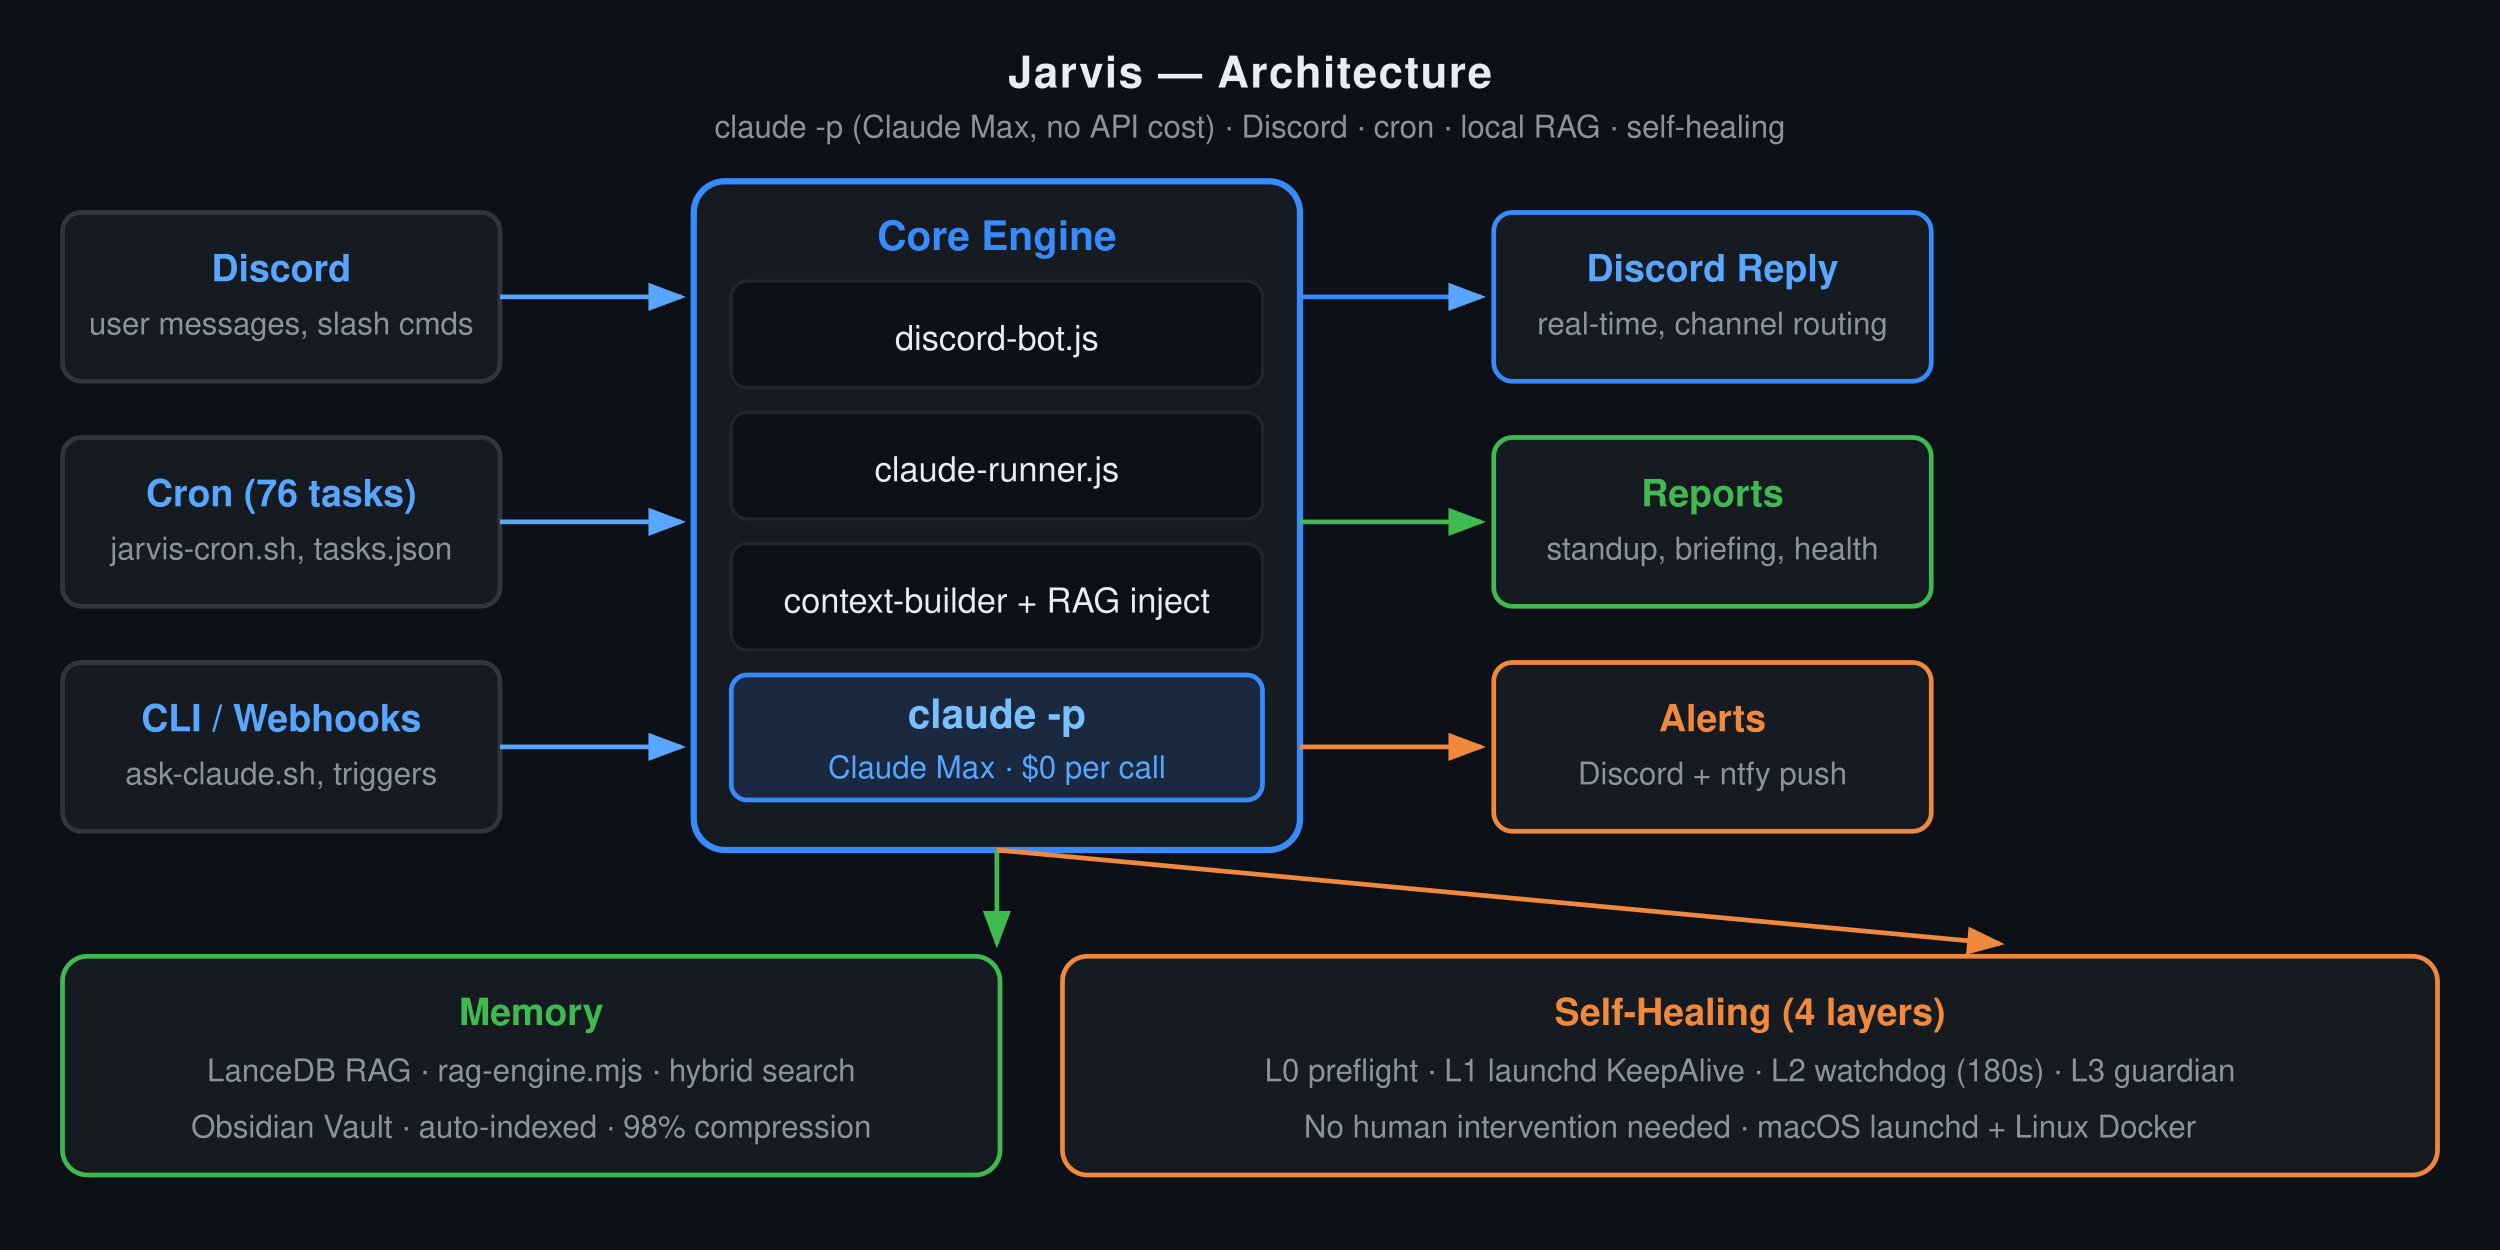
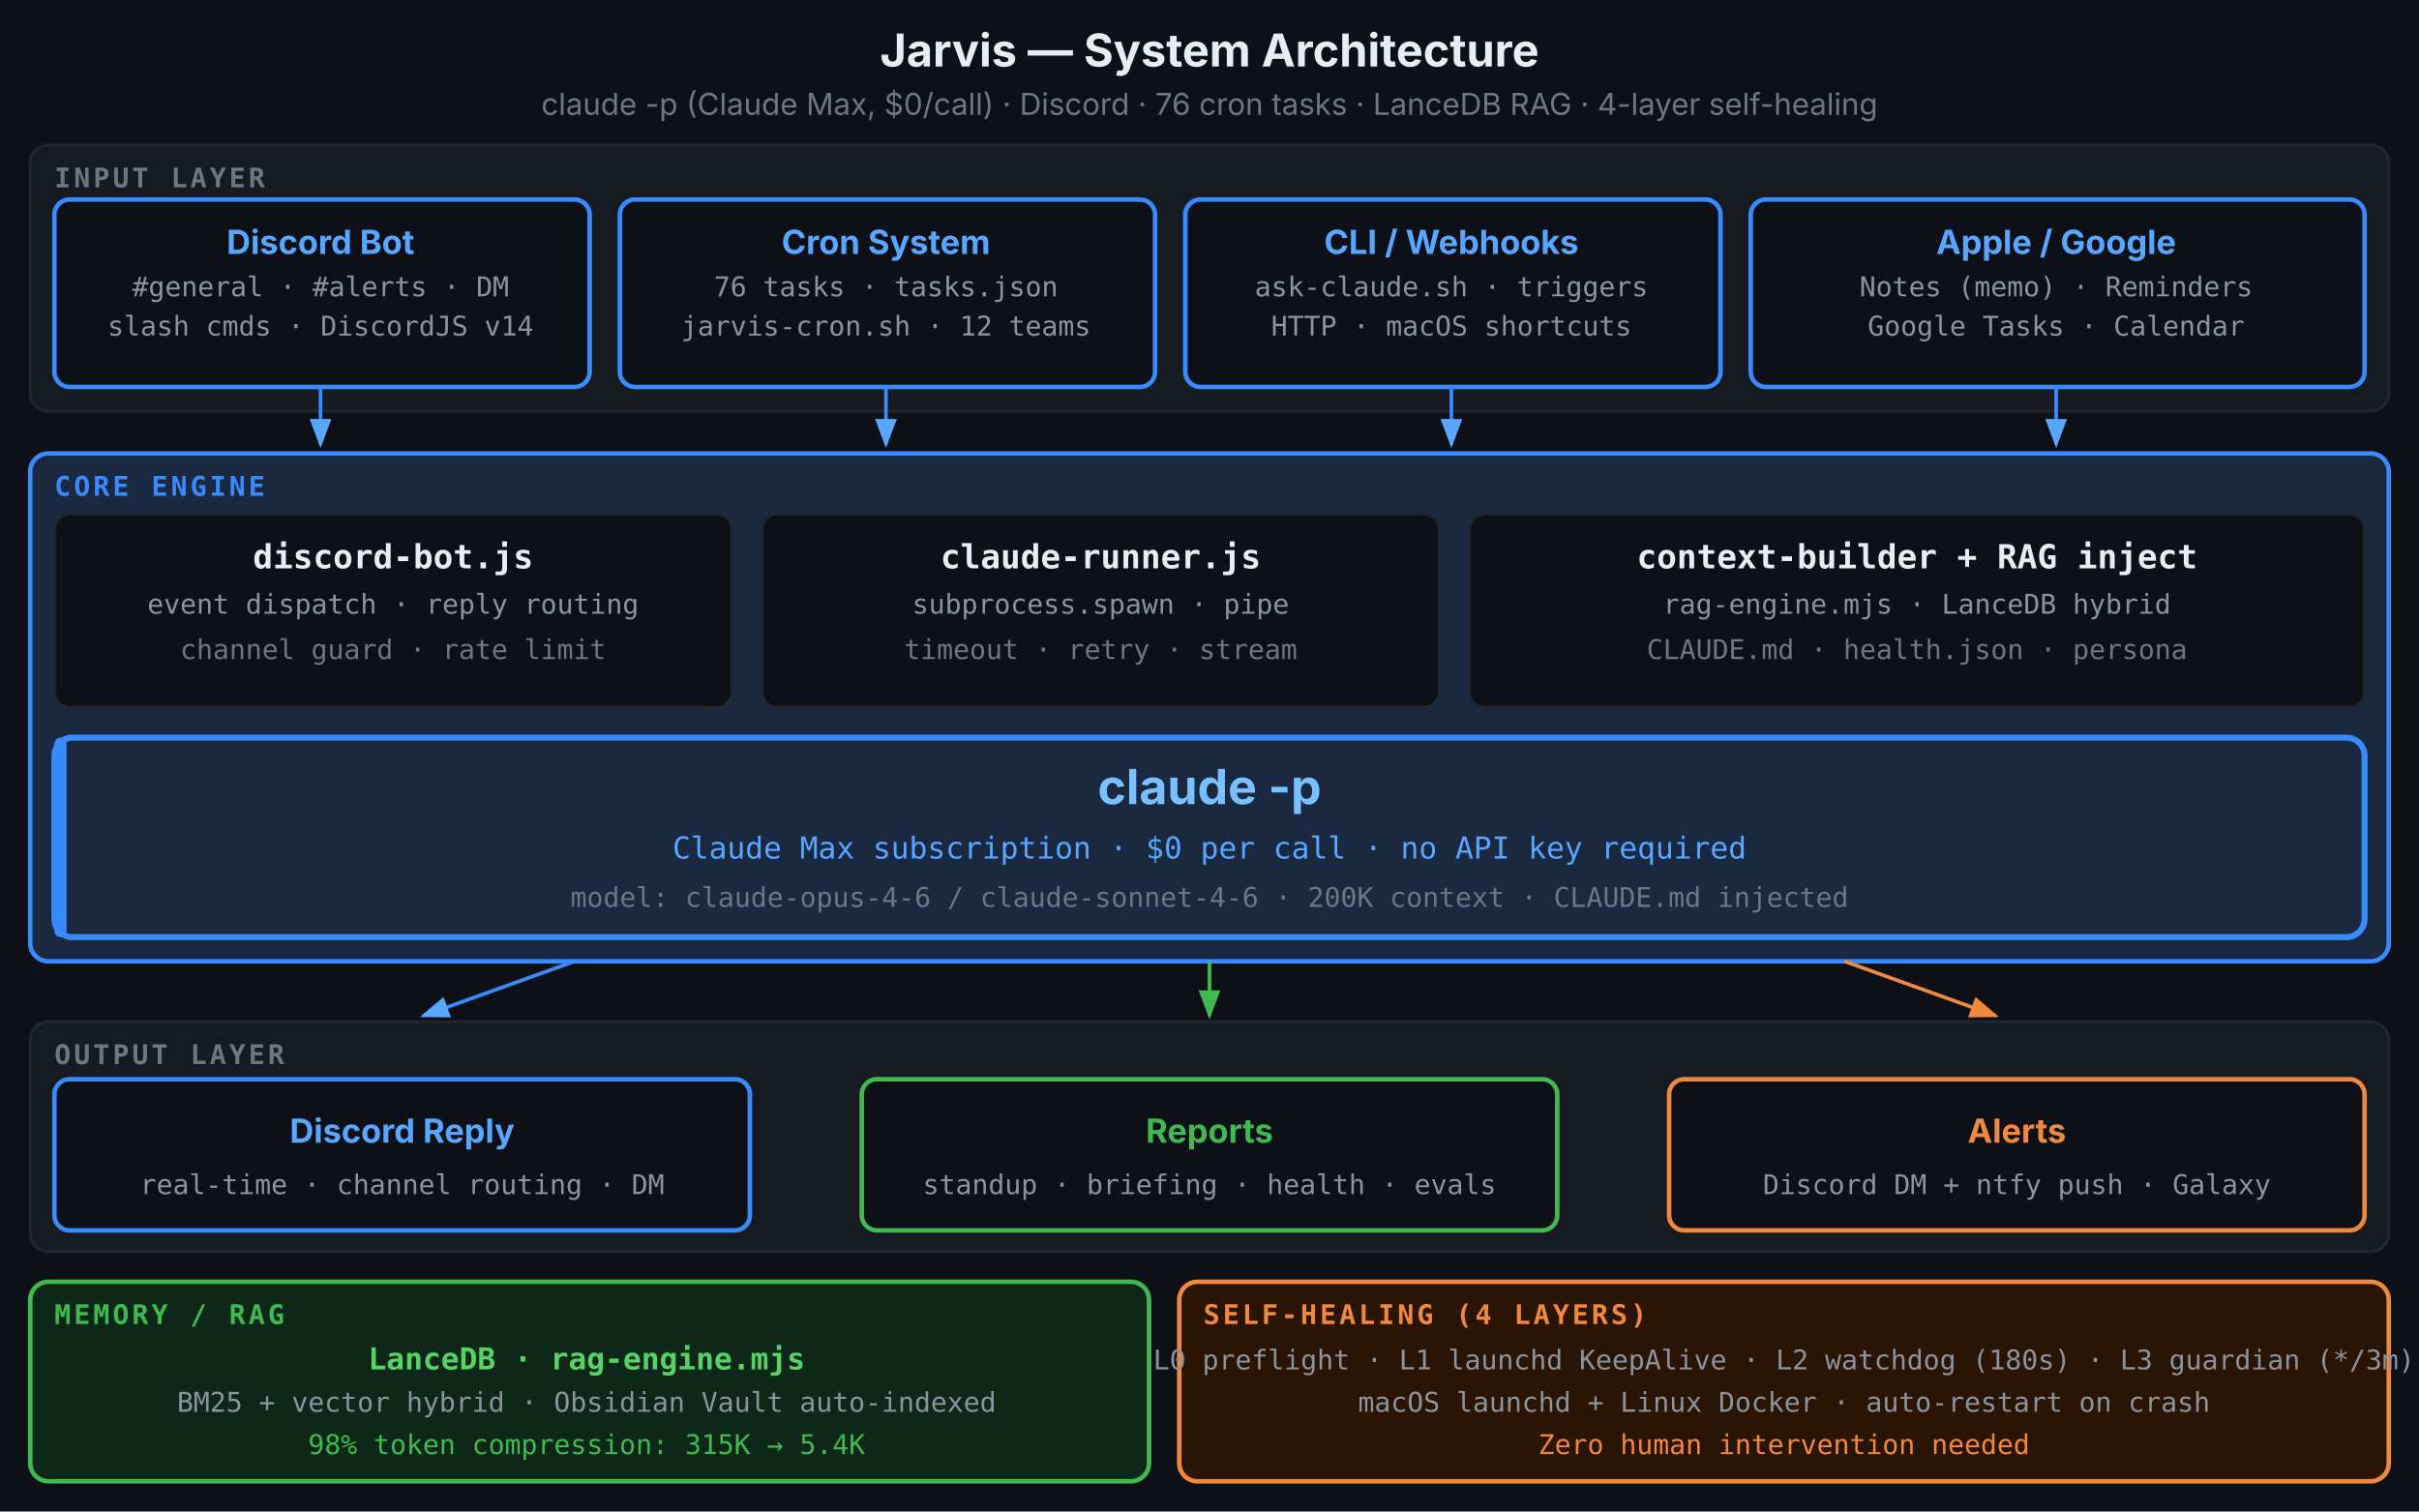
- <svg xmlns="http://www.w3.org/2000/svg" viewBox="0 0 800 400" width="800" height="400">
+ <svg xmlns="http://www.w3.org/2000/svg" width="800" height="500" viewBox="0 0 800 500">
  <defs>
-     <marker id="arr" markerWidth="8" markerHeight="6" refX="7" refY="3" orient="auto">
+     <marker id="a" markerWidth="8" markerHeight="6" refX="7" refY="3" orient="auto">
      <polygon points="0 0,8 3,0 6" fill="#58a6ff" />
    </marker>
-     <marker id="arr-g" markerWidth="8" markerHeight="6" refX="7" refY="3" orient="auto">
+     <marker id="ag" markerWidth="8" markerHeight="6" refX="7" refY="3" orient="auto">
      <polygon points="0 0,8 3,0 6" fill="#3fb950" />
    </marker>
-     <marker id="arr-o" markerWidth="8" markerHeight="6" refX="7" refY="3" orient="auto">
+     <marker id="ao" markerWidth="8" markerHeight="6" refX="7" refY="3" orient="auto">
      <polygon points="0 0,8 3,0 6" fill="#f0883e" />
    </marker>
+     <marker id="ap" markerWidth="8" markerHeight="6" refX="7" refY="3" orient="auto">
+       <polygon points="0 0,8 3,0 6" fill="#a371f7" />
+     </marker>
+     <marker id="ad" markerWidth="8" markerHeight="6" refX="7" refY="3" orient="auto">
+       <polygon points="0 0,8 3,0 6" fill="#6e7681" />
+     </marker>
  </defs>
-   <rect width="800" height="400" fill="#0d1117" />
-   <text x="400" y="28" text-anchor="middle" font-family="-apple-system,BlinkMacSystemFont,'Segoe UI',Helvetica,Arial,sans-serif" font-size="14" font-weight="700" fill="#e6edf3" letter-spacing="0.5">Jarvis — Architecture</text>
-   <text x="400" y="44" text-anchor="middle" font-family="-apple-system,BlinkMacSystemFont,'Segoe UI',Helvetica,Arial,sans-serif" font-size="10" fill="#8b949e">claude -p (Claude Max, no API cost)  ·  Discord  ·  cron  ·  local RAG  ·  self-healing</text>
-   <rect x="20" y="68" width="140" height="54" rx="6" fill="#161b22" stroke="#30363d" stroke-width="1.5" />
-   <text x="90" y="90" text-anchor="middle" font-family="-apple-system,BlinkMacSystemFont,'Segoe UI',Helvetica,Arial,sans-serif" font-size="12" font-weight="600" fill="#58a6ff">Discord</text>
-   <text x="90" y="107" text-anchor="middle" font-family="-apple-system,BlinkMacSystemFont,'Segoe UI',Helvetica,Arial,sans-serif" font-size="10" fill="#8b949e">user messages, slash cmds</text>
-   <rect x="20" y="140" width="140" height="54" rx="6" fill="#161b22" stroke="#30363d" stroke-width="1.5" />
-   <text x="90" y="162" text-anchor="middle" font-family="-apple-system,BlinkMacSystemFont,'Segoe UI',Helvetica,Arial,sans-serif" font-size="12" font-weight="600" fill="#58a6ff">Cron (76 tasks)</text>
-   <text x="90" y="179" text-anchor="middle" font-family="-apple-system,BlinkMacSystemFont,'Segoe UI',Helvetica,Arial,sans-serif" font-size="10" fill="#8b949e">jarvis-cron.sh, tasks.json</text>
-   <rect x="20" y="212" width="140" height="54" rx="6" fill="#161b22" stroke="#30363d" stroke-width="1.5" />
-   <text x="90" y="234" text-anchor="middle" font-family="-apple-system,BlinkMacSystemFont,'Segoe UI',Helvetica,Arial,sans-serif" font-size="12" font-weight="600" fill="#58a6ff">CLI / Webhooks</text>
-   <text x="90" y="251" text-anchor="middle" font-family="-apple-system,BlinkMacSystemFont,'Segoe UI',Helvetica,Arial,sans-serif" font-size="10" fill="#8b949e">ask-claude.sh, triggers</text>
-   <line x1="160" y1="95" x2="218" y2="95" stroke="#58a6ff" stroke-width="1.5" marker-end="url(#arr)" />
-   <line x1="160" y1="167" x2="218" y2="167" stroke="#58a6ff" stroke-width="1.5" marker-end="url(#arr)" />
-   <line x1="160" y1="239" x2="218" y2="239" stroke="#58a6ff" stroke-width="1.5" marker-end="url(#arr)" />
-   <rect x="222" y="58" width="194" height="214" rx="10" fill="#161b22" stroke="#388bfd" stroke-width="2" />
-   <text x="319" y="80" text-anchor="middle" font-family="-apple-system,BlinkMacSystemFont,'Segoe UI',Helvetica,Arial,sans-serif" font-size="13" font-weight="700" fill="#388bfd">Core Engine</text>
-   <rect x="234" y="90" width="170" height="34" rx="5" fill="#0d1117" stroke="#21262d" stroke-width="1" />
-   <text x="319" y="112" text-anchor="middle" font-family="-apple-system,BlinkMacSystemFont,'Segoe UI',Helvetica,Arial,sans-serif" font-size="11" fill="#e6edf3">discord-bot.js</text>
-   <rect x="234" y="132" width="170" height="34" rx="5" fill="#0d1117" stroke="#21262d" stroke-width="1" />
-   <text x="319" y="154" text-anchor="middle" font-family="-apple-system,BlinkMacSystemFont,'Segoe UI',Helvetica,Arial,sans-serif" font-size="11" fill="#e6edf3">claude-runner.js</text>
-   <rect x="234" y="174" width="170" height="34" rx="5" fill="#0d1117" stroke="#21262d" stroke-width="1" />
-   <text x="319" y="196" text-anchor="middle" font-family="-apple-system,BlinkMacSystemFont,'Segoe UI',Helvetica,Arial,sans-serif" font-size="11" fill="#e6edf3">context-builder + RAG inject</text>
-   <rect x="234" y="216" width="170" height="40" rx="5" fill="#1a2840" stroke="#388bfd" stroke-width="1.5" />
-   <text x="319" y="233" text-anchor="middle" font-family="-apple-system,BlinkMacSystemFont,'Segoe UI',Helvetica,Arial,sans-serif" font-size="13" font-weight="700" fill="#79c0ff">claude -p</text>
-   <text x="319" y="249" text-anchor="middle" font-family="-apple-system,BlinkMacSystemFont,'Segoe UI',Helvetica,Arial,sans-serif" font-size="10" fill="#58a6ff">Claude Max  ·  $0 per call</text>
-   <line x1="416" y1="95" x2="474" y2="95" stroke="#388bfd" stroke-width="1.5" marker-end="url(#arr)" />
-   <line x1="416" y1="167" x2="474" y2="167" stroke="#3fb950" stroke-width="1.5" marker-end="url(#arr-g)" />
-   <line x1="416" y1="239" x2="474" y2="239" stroke="#f0883e" stroke-width="1.5" marker-end="url(#arr-o)" />
-   <rect x="478" y="68" width="140" height="54" rx="6" fill="#161b22" stroke="#388bfd" stroke-width="1.5" />
-   <text x="548" y="90" text-anchor="middle" font-family="-apple-system,BlinkMacSystemFont,'Segoe UI',Helvetica,Arial,sans-serif" font-size="12" font-weight="600" fill="#58a6ff">Discord Reply</text>
-   <text x="548" y="107" text-anchor="middle" font-family="-apple-system,BlinkMacSystemFont,'Segoe UI',Helvetica,Arial,sans-serif" font-size="10" fill="#8b949e">real-time, channel routing</text>
-   <rect x="478" y="140" width="140" height="54" rx="6" fill="#161b22" stroke="#3fb950" stroke-width="1.5" />
-   <text x="548" y="162" text-anchor="middle" font-family="-apple-system,BlinkMacSystemFont,'Segoe UI',Helvetica,Arial,sans-serif" font-size="12" font-weight="600" fill="#3fb950">Reports</text>
-   <text x="548" y="179" text-anchor="middle" font-family="-apple-system,BlinkMacSystemFont,'Segoe UI',Helvetica,Arial,sans-serif" font-size="10" fill="#8b949e">standup, briefing, health</text>
-   <rect x="478" y="212" width="140" height="54" rx="6" fill="#161b22" stroke="#f0883e" stroke-width="1.5" />
-   <text x="548" y="234" text-anchor="middle" font-family="-apple-system,BlinkMacSystemFont,'Segoe UI',Helvetica,Arial,sans-serif" font-size="12" font-weight="600" fill="#f0883e">Alerts</text>
-   <text x="548" y="251" text-anchor="middle" font-family="-apple-system,BlinkMacSystemFont,'Segoe UI',Helvetica,Arial,sans-serif" font-size="10" fill="#8b949e">Discord + ntfy push</text>
-   <line x1="319" y1="272" x2="319" y2="302" stroke="#3fb950" stroke-width="1.5" marker-end="url(#arr-g)" />
-   <line x1="319" y1="272" x2="640" y2="302" stroke="#f0883e" stroke-width="1.5" marker-end="url(#arr-o)" />
-   <rect x="20" y="306" width="300" height="70" rx="8" fill="#161b22" stroke="#3fb950" stroke-width="1.5" />
-   <text x="170" y="328" text-anchor="middle" font-family="-apple-system,BlinkMacSystemFont,'Segoe UI',Helvetica,Arial,sans-serif" font-size="12" font-weight="700" fill="#3fb950">Memory</text>
-   <text x="170" y="346" text-anchor="middle" font-family="-apple-system,BlinkMacSystemFont,'Segoe UI',Helvetica,Arial,sans-serif" font-size="10" fill="#8b949e">LanceDB RAG  ·  rag-engine.mjs  ·  hybrid search</text>
-   <text x="170" y="364" text-anchor="middle" font-family="-apple-system,BlinkMacSystemFont,'Segoe UI',Helvetica,Arial,sans-serif" font-size="10" fill="#8b949e">Obsidian Vault  ·  auto-indexed  ·  98% compression</text>
-   <rect x="340" y="306" width="440" height="70" rx="8" fill="#161b22" stroke="#f0883e" stroke-width="1.5" />
-   <text x="560" y="328" text-anchor="middle" font-family="-apple-system,BlinkMacSystemFont,'Segoe UI',Helvetica,Arial,sans-serif" font-size="12" font-weight="700" fill="#f0883e">Self-Healing (4 layers)</text>
-   <text x="560" y="346" text-anchor="middle" font-family="-apple-system,BlinkMacSystemFont,'Segoe UI',Helvetica,Arial,sans-serif" font-size="10" fill="#8b949e">L0 preflight  ·  L1 launchd KeepAlive  ·  L2 watchdog (180s)  ·  L3 guardian</text>
-   <text x="560" y="364" text-anchor="middle" font-family="-apple-system,BlinkMacSystemFont,'Segoe UI',Helvetica,Arial,sans-serif" font-size="10" fill="#8b949e">No human intervention needed  ·  macOS launchd + Linux Docker</text>
+   <rect width="800" height="500" fill="#0d1117" />
+   <text x="400" y="22" text-anchor="middle" font-family="-apple-system,BlinkMacSystemFont,'Segoe UI',sans-serif" font-size="15" font-weight="700" fill="#e6edf3">Jarvis — System Architecture</text>
+   <text x="400" y="38" text-anchor="middle" font-family="-apple-system,BlinkMacSystemFont,'Segoe UI',sans-serif" font-size="10" fill="#6e7681">claude -p (Claude Max, $0/call)  ·  Discord  ·  76 cron tasks  ·  LanceDB RAG  ·  4-layer self-healing</text>
+   <rect x="10" y="48" width="780" height="88" rx="6" fill="#161b22" stroke="#21262d" stroke-width="1" />
+   <text x="18" y="62" font-family="monospace" font-size="9" font-weight="700" fill="#6e7681" letter-spacing="1">INPUT LAYER</text>
+   <rect x="18" y="66" width="177" height="62" rx="5" fill="#0d1117" stroke="#388bfd" stroke-width="1.5" />
+   <text x="106" y="84" text-anchor="middle" font-family="-apple-system,BlinkMacSystemFont,'Segoe UI',sans-serif" font-size="11" font-weight="700" fill="#58a6ff">Discord Bot</text>
+   <text x="106" y="98" text-anchor="middle" font-family="monospace" font-size="9" fill="#8b949e">#general · #alerts · DM</text>
+   <text x="106" y="111" text-anchor="middle" font-family="monospace" font-size="9" fill="#8b949e">slash cmds · DiscordJS v14</text>
+   <rect x="205" y="66" width="177" height="62" rx="5" fill="#0d1117" stroke="#388bfd" stroke-width="1.5" />
+   <text x="293" y="84" text-anchor="middle" font-family="-apple-system,BlinkMacSystemFont,'Segoe UI',sans-serif" font-size="11" font-weight="700" fill="#58a6ff">Cron System</text>
+   <text x="293" y="98" text-anchor="middle" font-family="monospace" font-size="9" fill="#8b949e">76 tasks · tasks.json</text>
+   <text x="293" y="111" text-anchor="middle" font-family="monospace" font-size="9" fill="#8b949e">jarvis-cron.sh · 12 teams</text>
+   <rect x="392" y="66" width="177" height="62" rx="5" fill="#0d1117" stroke="#388bfd" stroke-width="1.5" />
+   <text x="480" y="84" text-anchor="middle" font-family="-apple-system,BlinkMacSystemFont,'Segoe UI',sans-serif" font-size="11" font-weight="700" fill="#58a6ff">CLI / Webhooks</text>
+   <text x="480" y="98" text-anchor="middle" font-family="monospace" font-size="9" fill="#8b949e">ask-claude.sh · triggers</text>
+   <text x="480" y="111" text-anchor="middle" font-family="monospace" font-size="9" fill="#8b949e">HTTP · macOS shortcuts</text>
+   <rect x="579" y="66" width="203" height="62" rx="5" fill="#0d1117" stroke="#388bfd" stroke-width="1.5" />
+   <text x="680" y="84" text-anchor="middle" font-family="-apple-system,BlinkMacSystemFont,'Segoe UI',sans-serif" font-size="11" font-weight="700" fill="#58a6ff">Apple / Google</text>
+   <text x="680" y="98" text-anchor="middle" font-family="monospace" font-size="9" fill="#8b949e">Notes (memo) · Reminders</text>
+   <text x="680" y="111" text-anchor="middle" font-family="monospace" font-size="9" fill="#8b949e">Google Tasks · Calendar</text>
+   <line x1="106" y1="128" x2="106" y2="147" stroke="#388bfd" stroke-width="1.2" marker-end="url(#a)" />
+   <line x1="293" y1="128" x2="293" y2="147" stroke="#388bfd" stroke-width="1.2" marker-end="url(#a)" />
+   <line x1="480" y1="128" x2="480" y2="147" stroke="#388bfd" stroke-width="1.2" marker-end="url(#a)" />
+   <line x1="680" y1="128" x2="680" y2="147" stroke="#388bfd" stroke-width="1.2" marker-end="url(#a)" />
+   <rect x="10" y="150" width="780" height="168" rx="6" fill="#1a2840" stroke="#388bfd" stroke-width="1.5" />
+   <text x="18" y="164" font-family="monospace" font-size="9" font-weight="700" fill="#388bfd" letter-spacing="1">CORE ENGINE</text>
+   <rect x="18" y="170" width="224" height="64" rx="5" fill="#0d1117" stroke="#21262d" stroke-width="1" />
+   <text x="130" y="188" text-anchor="middle" font-family="monospace" font-size="11" font-weight="700" fill="#e6edf3">discord-bot.js</text>
+   <text x="130" y="203" text-anchor="middle" font-family="monospace" font-size="9" fill="#8b949e">event dispatch · reply routing</text>
+   <text x="130" y="218" text-anchor="middle" font-family="monospace" font-size="9" fill="#6e7681">channel guard · rate limit</text>
+   <rect x="252" y="170" width="224" height="64" rx="5" fill="#0d1117" stroke="#21262d" stroke-width="1" />
+   <text x="364" y="188" text-anchor="middle" font-family="monospace" font-size="11" font-weight="700" fill="#e6edf3">claude-runner.js</text>
+   <text x="364" y="203" text-anchor="middle" font-family="monospace" font-size="9" fill="#8b949e">subprocess.spawn · pipe</text>
+   <text x="364" y="218" text-anchor="middle" font-family="monospace" font-size="9" fill="#6e7681">timeout · retry · stream</text>
+   <rect x="486" y="170" width="296" height="64" rx="5" fill="#0d1117" stroke="#21262d" stroke-width="1" />
+   <text x="634" y="188" text-anchor="middle" font-family="monospace" font-size="11" font-weight="700" fill="#e6edf3">context-builder + RAG inject</text>
+   <text x="634" y="203" text-anchor="middle" font-family="monospace" font-size="9" fill="#8b949e">rag-engine.mjs · LanceDB hybrid</text>
+   <text x="634" y="218" text-anchor="middle" font-family="monospace" font-size="9" fill="#6e7681">CLAUDE.md · health.json · persona</text>
+   <rect x="18" y="244" width="764" height="66" rx="6" fill="#1a2840" stroke="#388bfd" stroke-width="2" />
+   <rect x="18" y="244" width="4" height="66" fill="#388bfd" rx="2" />
+   <text x="400" y="266" text-anchor="middle" font-family="-apple-system,BlinkMacSystemFont,'Segoe UI',sans-serif" font-size="16" font-weight="700" fill="#79c0ff">claude -p</text>
+   <text x="400" y="284" text-anchor="middle" font-family="monospace" font-size="10" fill="#58a6ff">Claude Max subscription  ·  $0 per call  ·  no API key required</text>
+   <text x="400" y="300" text-anchor="middle" font-family="monospace" font-size="9" fill="#6e7681">model: claude-opus-4-6 / claude-sonnet-4-6  ·  200K context  ·  CLAUDE.md injected</text>
+   <path d="M 190,318 L 140,336" fill="none" stroke="#388bfd" stroke-width="1.2" marker-end="url(#a)" />
+   <path d="M 400,318 L 400,336" fill="none" stroke="#3fb950" stroke-width="1.2" marker-end="url(#ag)" />
+   <path d="M 610,318 L 660,336" fill="none" stroke="#f0883e" stroke-width="1.2" marker-end="url(#ao)" />
+   <rect x="10" y="338" width="780" height="76" rx="6" fill="#161b22" stroke="#21262d" stroke-width="1" />
+   <text x="18" y="352" font-family="monospace" font-size="9" font-weight="700" fill="#6e7681" letter-spacing="1">OUTPUT LAYER</text>
+   <rect x="18" y="357" width="230" height="50" rx="5" fill="#0d1117" stroke="#388bfd" stroke-width="1.5" />
+   <text x="133" y="378" text-anchor="middle" font-family="-apple-system,BlinkMacSystemFont,'Segoe UI',sans-serif" font-size="11" font-weight="700" fill="#58a6ff">Discord Reply</text>
+   <text x="133" y="395" text-anchor="middle" font-family="monospace" font-size="9" fill="#8b949e">real-time · channel routing · DM</text>
+   <rect x="285" y="357" width="230" height="50" rx="5" fill="#0d1117" stroke="#3fb950" stroke-width="1.5" />
+   <text x="400" y="378" text-anchor="middle" font-family="-apple-system,BlinkMacSystemFont,'Segoe UI',sans-serif" font-size="11" font-weight="700" fill="#3fb950">Reports</text>
+   <text x="400" y="395" text-anchor="middle" font-family="monospace" font-size="9" fill="#8b949e">standup · briefing · health · evals</text>
+   <rect x="552" y="357" width="230" height="50" rx="5" fill="#0d1117" stroke="#f0883e" stroke-width="1.5" />
+   <text x="667" y="378" text-anchor="middle" font-family="-apple-system,BlinkMacSystemFont,'Segoe UI',sans-serif" font-size="11" font-weight="700" fill="#f0883e">Alerts</text>
+   <text x="667" y="395" text-anchor="middle" font-family="monospace" font-size="9" fill="#8b949e">Discord DM + ntfy push · Galaxy</text>
+   <rect x="10" y="424" width="370" height="66" rx="6" fill="#0d2818" stroke="#3fb950" stroke-width="1.5" />
+   <text x="18" y="438" font-family="monospace" font-size="9" font-weight="700" fill="#3fb950" letter-spacing="1">MEMORY / RAG</text>
+   <text x="194" y="453" text-anchor="middle" font-family="monospace" font-size="10" font-weight="700" fill="#56d364">LanceDB · rag-engine.mjs</text>
+   <text x="194" y="467" text-anchor="middle" font-family="monospace" font-size="9" fill="#8b949e">BM25 + vector hybrid  ·  Obsidian Vault auto-indexed</text>
+   <text x="194" y="481" text-anchor="middle" font-family="monospace" font-size="9" fill="#3fb950">98% token compression: 315K → 5.4K</text>
+   <rect x="390" y="424" width="400" height="66" rx="6" fill="#2a1505" stroke="#f0883e" stroke-width="1.5" />
+   <text x="398" y="438" font-family="monospace" font-size="9" font-weight="700" fill="#f0883e" letter-spacing="1">SELF-HEALING (4 LAYERS)</text>
+   <text x="590" y="453" text-anchor="middle" font-family="monospace" font-size="9" fill="#8b949e">L0 preflight  ·  L1 launchd KeepAlive  ·  L2 watchdog (180s)  ·  L3 guardian (*/3m)</text>
+   <text x="590" y="467" text-anchor="middle" font-family="monospace" font-size="9" fill="#8b949e">macOS launchd  +  Linux Docker  ·  auto-restart on crash</text>
+   <text x="590" y="481" text-anchor="middle" font-family="monospace" font-size="9" fill="#f0883e">Zero human intervention needed</text>
</svg>
